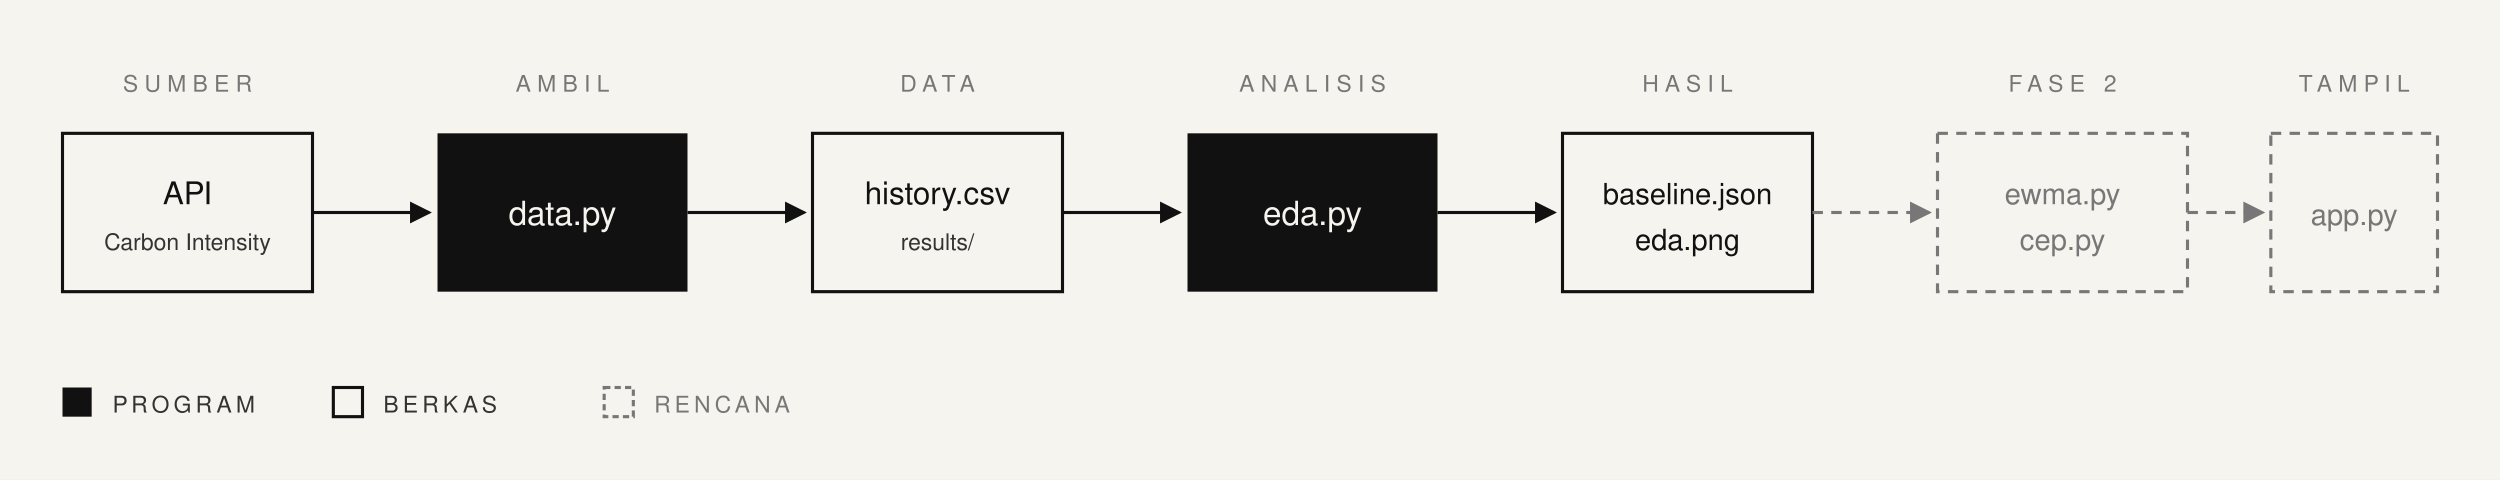
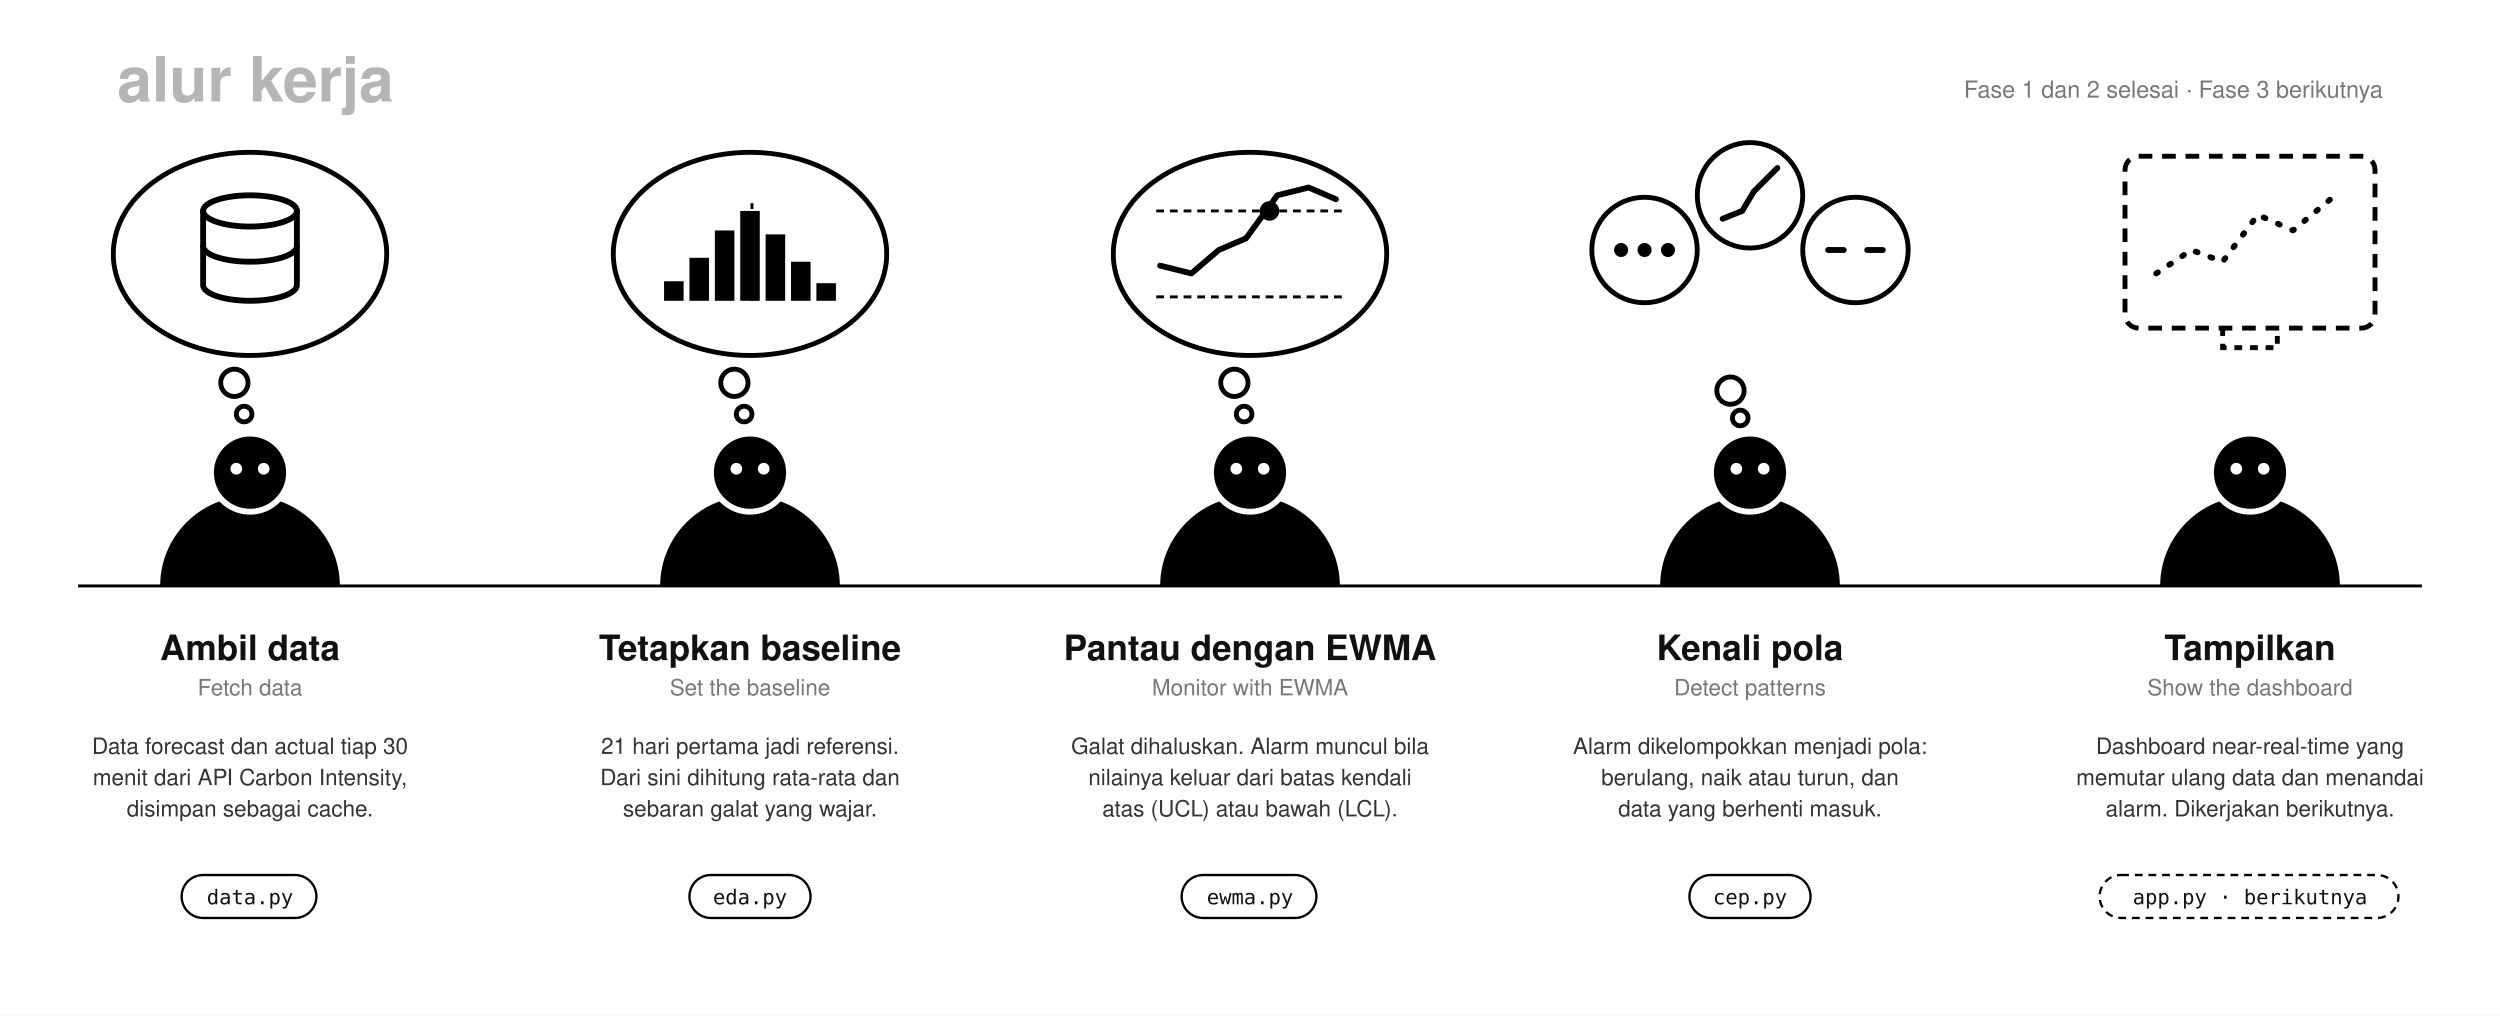
- <svg xmlns="http://www.w3.org/2000/svg" viewBox="0 0 1200 230" role="img" aria-label="Alur data">
+ <svg xmlns="http://www.w3.org/2000/svg" xmlns:xlink="http://www.w3.org/1999/xlink" viewBox="0 0 1280 520" width="1280" height="520" role="img" aria-labelledby="t d">
+   <style>text{font-family:"Helvetica Neue",Helvetica,Arial,sans-serif;fill:#111}.g{fill:#777}.t{font-weight:700;font-size:18px}.m{font-family:Menlo,Consolas,"DejaVu Sans Mono",monospace;font-size:10.5px}.e{font-size:11.5px}.d{font-size:11.5px;fill:#333}</style>
  <defs>
-     <marker id="a" viewBox="0 0 8 8" refX="7" refY="4" markerWidth="7" markerHeight="7" orient="auto">
-       <path d="M0 0L8 4L0 8z" fill="#111111" />
-     </marker>
-     <marker id="g" viewBox="0 0 8 8" refX="7" refY="4" markerWidth="7" markerHeight="7" orient="auto">
-       <path d="M0 0L8 4L0 8z" fill="#777777" />
-     </marker>
+     <g id="f">
+       <path d="M-46,0 a46,46 0 0 1 92,0 Z" />
+       <circle cy="-58" r="20" stroke="#fff" stroke-width="3" />
+       <circle cx="-7" cy="-60" r="3" fill="#fff" />
+       <circle cx="7" cy="-60" r="3" fill="#fff" />
+     </g>
  </defs>
-   <rect width="1200" height="230" fill="#F6F4EE" />
-   <g font-family="Helvetica Neue, Helvetica, Arial, sans-serif" text-anchor="middle">
-     <g font-size="11" letter-spacing="3" fill="#777777">
-       <text x="90" y="44">SUMBER</text>
-       <text x="270" y="44">AMBIL</text>
-       <text x="450" y="44">DATA</text>
-       <text x="630" y="44">ANALISIS</text>
-       <text x="810" y="44">HASIL</text>
-       <text x="990" y="44">FASE 2</text>
-       <text x="1130" y="44">TAMPIL</text>
-     </g>
-     <rect x="30" y="64" width="120" height="76" fill="none" stroke="#111111" stroke-width="1.5" />
-     <text x="90" y="98" font-size="15" fill="#111111">API</text>
-     <text x="90" y="120" font-size="11" fill="#333333">Carbon Intensity</text>
-     <rect x="210" y="64" width="120" height="76" fill="#111111" />
-     <text x="270" y="108" font-size="16" fill="#F6F4EE">data.py</text>
-     <rect x="390" y="64" width="120" height="76" fill="none" stroke="#111111" stroke-width="1.5" />
-     <text x="450" y="98" font-size="15" fill="#111111">history.csv</text>
-     <text x="450" y="120" font-size="11" fill="#333333">results/</text>
-     <rect x="570" y="64" width="120" height="76" fill="#111111" />
-     <text x="630" y="108" font-size="16" fill="#F6F4EE">eda.py</text>
-     <rect x="750" y="64" width="120" height="76" fill="none" stroke="#111111" stroke-width="1.5" />
-     <text x="810" y="98" font-size="14" fill="#111111">baseline.json</text>
-     <text x="810" y="120" font-size="14" fill="#111111">eda.png</text>
-     <rect x="930" y="64" width="120" height="76" fill="none" stroke="#777777" stroke-width="1.5" stroke-dasharray="5 4" />
-     <text x="990" y="98" font-size="14" fill="#777777">ewma.py</text>
-     <text x="990" y="120" font-size="14" fill="#777777">cep.py</text>
-     <rect x="1090" y="64" width="80" height="76" fill="none" stroke="#777777" stroke-width="1.5" stroke-dasharray="5 4" />
-     <text x="1130" y="108" font-size="14" fill="#777777">app.py</text>
-   </g>
-   <g stroke="#111111" stroke-width="1.5" marker-end="url(#a)">
-     <path d="M150 102H206" />
-     <path d="M330 102H386" />
-     <path d="M510 102H566" />
-     <path d="M690 102H746" />
-   </g>
-   <g stroke="#777777" stroke-width="1.5" stroke-dasharray="5 4" marker-end="url(#g)">
-     <path d="M870 102H926" />
-     <path d="M1050 102H1086" />
-   </g>
-   <g font-family="Helvetica Neue, Helvetica, Arial, sans-serif" font-size="11" letter-spacing="2" fill="#333333">
-     <rect x="30" y="186" width="14" height="14" fill="#111111" />
-     <text x="54" y="198">PROGRAM</text>
-     <rect x="160" y="186" width="14" height="14" fill="none" stroke="#111111" stroke-width="1.5" />
-     <text x="184" y="198">BERKAS</text>
-     <rect x="290" y="186" width="14" height="14" fill="none" stroke="#777777" stroke-width="1.5" stroke-dasharray="3 2" />
-     <text x="314" y="198" fill="#777777">RENCANA</text>
-   </g>
+   <rect width="1280" height="520" fill="#fff" />
+   <text x="60" y="52" font-size="32" font-weight="700" style="fill:#b5b5b5">alur kerja</text>
+   <line x1="40" y1="300" x2="1240" y2="300" stroke="#000" stroke-width="1.5" />
+   <text x="1220" y="50" font-size="12" class="g" text-anchor="end">Fase 1 dan 2 selesai · Fase 3 berikutnya</text>
+   <ellipse cx="128" cy="130" rx="70" ry="52" fill="#fff" stroke="#000" stroke-width="2.5" />
+   <circle cx="120" cy="196" r="7" fill="#fff" stroke="#000" stroke-width="2.5" />
+   <circle cx="125" cy="212" r="4" fill="#fff" stroke="#000" stroke-width="2.5" />
+   <ellipse cx="128" cy="108" rx="24" ry="8" fill="none" stroke="#000" stroke-width="3" stroke-linecap="round" stroke-linejoin="round" />
+   <path d="M104,108 v38 a24,8 0 0 0 48,0 v-38" fill="none" stroke="#000" stroke-width="3" stroke-linecap="round" stroke-linejoin="round" />
+   <path d="M104,126 a24,8 0 0 0 48,0" fill="none" stroke="#000" stroke-width="3" stroke-linecap="round" stroke-linejoin="round" />
+   <use xlink:href="#f" x="128" y="300" />
+   <text x="128" y="338" class="t" text-anchor="middle">Ambil data</text>
+   <text x="128" y="356" class="e g" text-anchor="middle">Fetch data</text>
+   <text x="128" y="386" class="d" text-anchor="middle">Data forecast dan actual tiap 30</text>
+   <text x="128" y="402" class="d" text-anchor="middle">menit dari API Carbon Intensity,</text>
+   <text x="128" y="418" class="d" text-anchor="middle">disimpan sebagai cache.</text>
+   <rect x="93" y="448" width="69" height="22" rx="11" fill="none" stroke="#000" stroke-width="1.2" />
+   <text x="128" y="463" class="m" text-anchor="middle">data.py</text>
+   <ellipse cx="384" cy="130" rx="70" ry="52" fill="#fff" stroke="#000" stroke-width="2.5" />
+   <circle cx="376" cy="196" r="7" fill="#fff" stroke="#000" stroke-width="2.5" />
+   <circle cx="381" cy="212" r="4" fill="#fff" stroke="#000" stroke-width="2.5" />
+   <rect x="340" y="144" width="10" height="10" fill="#000" />
+   <rect x="353" y="132" width="10" height="22" fill="#000" />
+   <rect x="366" y="118" width="10" height="36" fill="#000" />
+   <rect x="379" y="108" width="10" height="46" fill="#000" />
+   <rect x="392" y="120" width="10" height="34" fill="#000" />
+   <rect x="405" y="134" width="10" height="20" fill="#000" />
+   <rect x="418" y="145" width="10" height="9" fill="#000" />
+   <line x1="385" y1="104" x2="385" y2="154" stroke="#000" stroke-width="1.5" stroke-dasharray="3 3" />
+   <use xlink:href="#f" x="384" y="300" />
+   <text x="384" y="338" class="t" text-anchor="middle">Tetapkan baseline</text>
+   <text x="384" y="356" class="e g" text-anchor="middle">Set the baseline</text>
+   <text x="384" y="386" class="d" text-anchor="middle">21 hari pertama jadi referensi.</text>
+   <text x="384" y="402" class="d" text-anchor="middle">Dari sini dihitung rata-rata dan</text>
+   <text x="384" y="418" class="d" text-anchor="middle">sebaran galat yang wajar.</text>
+   <rect x="353" y="448" width="62" height="22" rx="11" fill="none" stroke="#000" stroke-width="1.2" />
+   <text x="384" y="463" class="m" text-anchor="middle">eda.py</text>
+   <ellipse cx="640" cy="130" rx="70" ry="52" fill="#fff" stroke="#000" stroke-width="2.5" />
+   <circle cx="632" cy="196" r="7" fill="#fff" stroke="#000" stroke-width="2.5" />
+   <circle cx="637" cy="212" r="4" fill="#fff" stroke="#000" stroke-width="2.5" />
+   <line x1="592" y1="108" x2="688" y2="108" stroke="#000" stroke-width="1.5" stroke-dasharray="4 3" />
+   <line x1="592" y1="152" x2="688" y2="152" stroke="#000" stroke-width="1.5" stroke-dasharray="4 3" />
+   <polyline points="594,136 610,140 624,128 638,122 654,100 670,96 684,102" fill="none" stroke="#000" stroke-width="3" stroke-linecap="round" stroke-linejoin="round" />
+   <circle cx="650" cy="108" r="5" fill="#000" />
+   <use xlink:href="#f" x="640" y="300" />
+   <text x="640" y="338" class="t" text-anchor="middle">Pantau dengan EWMA</text>
+   <text x="640" y="356" class="e g" text-anchor="middle">Monitor with EWMA</text>
+   <text x="640" y="386" class="d" text-anchor="middle">Galat dihaluskan. Alarm muncul bila</text>
+   <text x="640" y="402" class="d" text-anchor="middle">nilainya keluar dari batas kendali</text>
+   <text x="640" y="418" class="d" text-anchor="middle">atas (UCL) atau bawah (LCL).</text>
+   <rect x="605" y="448" width="69" height="22" rx="11" fill="none" stroke="#000" stroke-width="1.2" />
+   <text x="640" y="463" class="m" text-anchor="middle">ewma.py</text>
+   <circle cx="842" cy="128" r="27" fill="#fff" stroke="#000" stroke-width="2.5" />
+   <circle cx="896" cy="100" r="27" fill="#fff" stroke="#000" stroke-width="2.5" />
+   <circle cx="950" cy="128" r="27" fill="#fff" stroke="#000" stroke-width="2.5" />
+   <circle cx="830" cy="128" r="3.6" fill="#000" />
+   <circle cx="842" cy="128" r="3.6" fill="#000" />
+   <circle cx="854" cy="128" r="3.6" fill="#000" />
+   <polyline points="882,112 892,108 898,98 910,86" fill="none" stroke="#000" stroke-width="3" stroke-linecap="round" stroke-linejoin="round" />
+   <path d="M936,128 h8 M956,128 h8" fill="none" stroke="#000" stroke-width="3" stroke-linecap="round" stroke-linejoin="round" />
+   <circle cx="886" cy="200" r="7" fill="#fff" stroke="#000" stroke-width="2.5" />
+   <circle cx="891" cy="214" r="4" fill="#fff" stroke="#000" stroke-width="2.5" />
+   <use xlink:href="#f" x="896" y="300" />
+   <text x="896" y="338" class="t" text-anchor="middle">Kenali pola</text>
+   <text x="896" y="356" class="e g" text-anchor="middle">Detect patterns</text>
+   <text x="896" y="386" class="d" text-anchor="middle">Alarm dikelompokkan menjadi pola:</text>
+   <text x="896" y="402" class="d" text-anchor="middle">berulang, naik atau turun, dan</text>
+   <text x="896" y="418" class="d" text-anchor="middle">data yang berhenti masuk.</text>
+   <rect x="865" y="448" width="62" height="22" rx="11" fill="none" stroke="#000" stroke-width="1.2" />
+   <text x="896" y="463" class="m" text-anchor="middle">cep.py</text>
+   <rect x="1088" y="80" width="128" height="88" rx="7" fill="#fff" stroke="#000" stroke-width="2.5" stroke-dasharray="7 5" />
+   <polyline points="1104,140 1122,128 1138,134 1156,110 1174,118 1198,98" fill="none" stroke="#000" stroke-width="3" stroke-linecap="round" stroke-linejoin="round" stroke-dasharray="1 7" />
+   <path d="M1138,168 v10 h28 v-10" fill="none" stroke="#000" stroke-width="2.5" stroke-dasharray="4 4" />
+   <use xlink:href="#f" x="1152" y="300" />
+   <text x="1152" y="338" class="t" text-anchor="middle">Tampilkan</text>
+   <text x="1152" y="356" class="e g" text-anchor="middle">Show the dashboard</text>
+   <text x="1152" y="386" class="d" text-anchor="middle">Dashboard near-real-time yang</text>
+   <text x="1152" y="402" class="d" text-anchor="middle">memutar ulang data dan menandai</text>
+   <text x="1152" y="418" class="d" text-anchor="middle">alarm. Dikerjakan berikutnya.</text>
+   <rect x="1075" y="448" width="153" height="22" rx="11" fill="none" stroke="#000" stroke-width="1.2" stroke-dasharray="4 3" />
+   <text x="1152" y="463" class="m" text-anchor="middle">app.py · berikutnya</text>
</svg>
